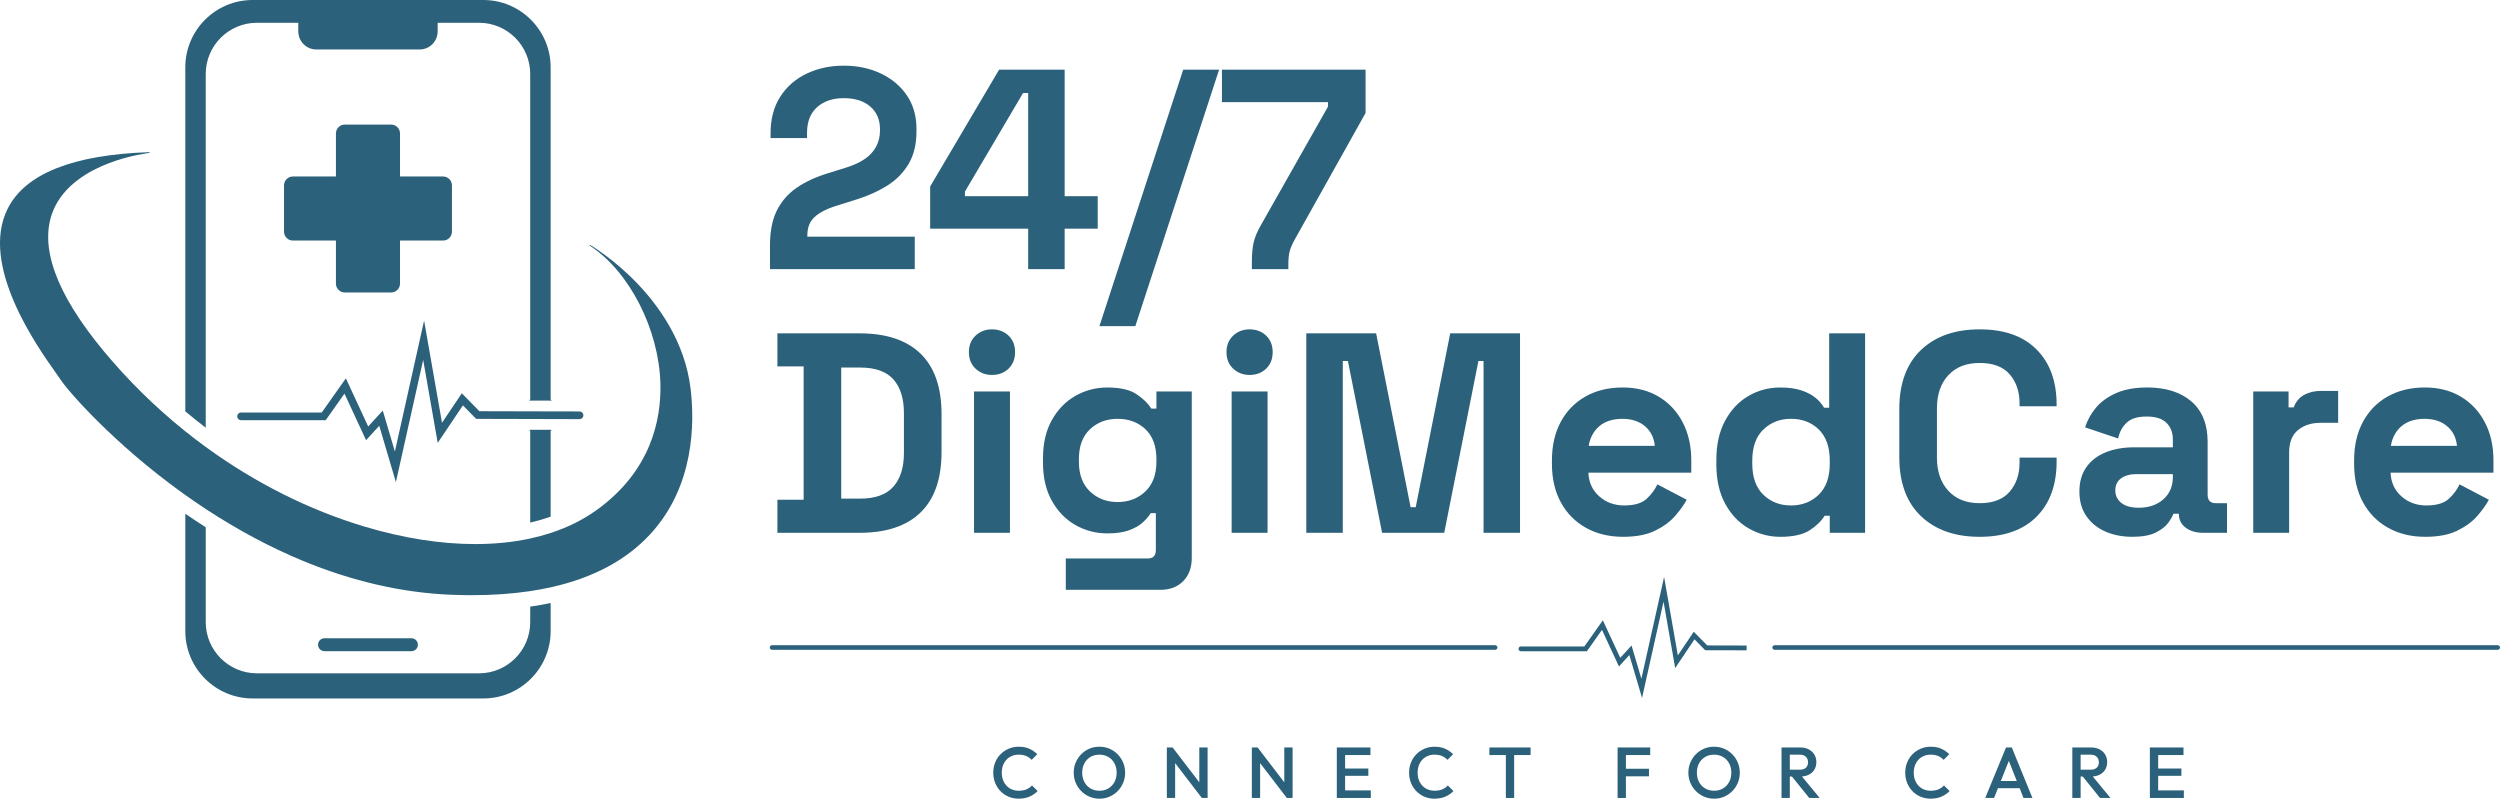
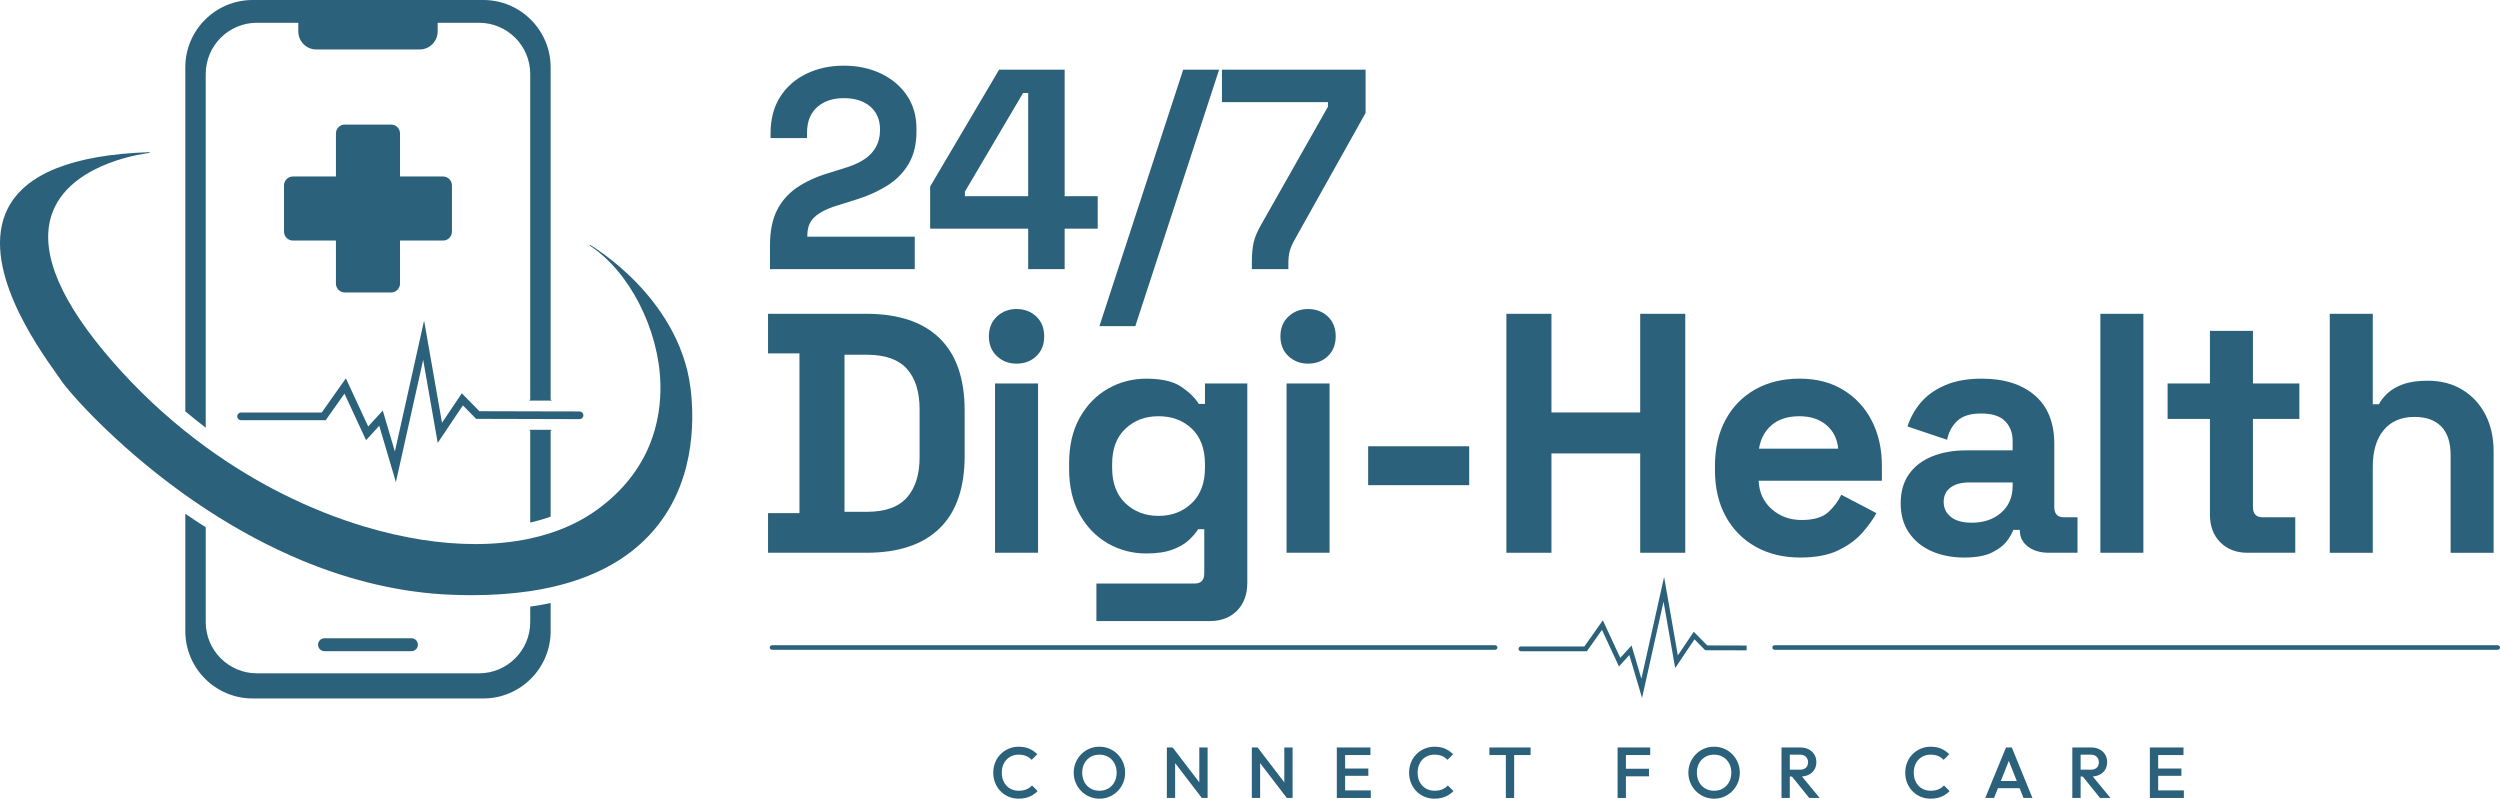
<svg xmlns="http://www.w3.org/2000/svg" id="Layer_2" data-name="Layer 2" viewBox="0 0 2189.51 699.49">
  <defs>
    <style>
      .cls-1 {
        fill: #2b617a;
      }
    </style>
  </defs>
  <g id="Layer_1-2" data-name="Layer 1">
    <g>
      <path class="cls-1" d="M1483.4,553.28l-13.94,20.74-12.04-68.72-19.89,89.16-8.61-29.13-9.88,10.82-15.26-32.87-16.17,22.87h-55.56c-1.16,0-2.11.94-2.11,2.11s.95,2.11,2.11,2.11h57.74l13.23-18.71,14.86,32.02,9.12-9.98,11.11,37.56,18.83-84.37,10.19,58.19,16.9-25.15,9.38,9.54,36.28.09v-4.21l-34.51-.09-11.77-11.97Z" />
      <g>
        <path class="cls-1" d="M482.25,452.48v-75.36h.67s0-.67,0-.67h-.67s-17.89-.05-17.89-.05h-.67s0,.67,0,.67h.67v80.62c6.21-1.45,12.18-3.18,17.89-5.21Z" />
        <path class="cls-1" d="M464.36,544.9c0,24.7-20.1,44.79-44.79,44.79h-194.59c-24.7,0-44.79-20.09-44.79-44.79v-83.12c-5.98-3.8-11.95-7.75-17.89-11.83v102.81c0,32.5,26.44,58.95,58.95,58.95h202.06c32.5,0,58.95-26.44,58.95-58.95v-24.62c-5.79,1.22-11.75,2.27-17.89,3.14v13.62Z" />
        <path class="cls-1" d="M180.19,64.74c0-24.7,20.1-44.79,44.79-44.79h36.26v7.46c0,8.77,7.05,15.91,15.73,15.91h90.62c8.67,0,15.72-7.14,15.72-15.91v-7.46h36.26c24.7,0,44.79,20.09,44.79,44.79v285.42h-.67v.67h.67l17.89.05h.67s0-.67,0-.67h-.67V58.94c0-32.5-26.44-58.94-58.95-58.94h-202.06c-32.5,0-58.95,26.44-58.95,58.94v301.32c5.86,4.92,11.83,9.69,17.89,14.31V64.74Z" />
        <path class="cls-1" d="M360.33,570.31c3.12,0,5.66-2.54,5.66-5.67s-2.54-5.66-5.66-5.66h-76.12c-3.12,0-5.66,2.54-5.66,5.66s2.54,5.67,5.66,5.67h76.12Z" />
        <path class="cls-1" d="M342.55,109.1h-40.55c-4.29,0-7.79,3.49-7.79,7.78v37.69h-37.69c-4.29,0-7.78,3.49-7.78,7.78v40.55c0,4.29,3.49,7.78,7.78,7.78h37.69v37.69c0,4.29,3.49,7.79,7.79,7.79h40.55c4.29,0,7.79-3.49,7.79-7.79v-37.69h37.69c4.29,0,7.78-3.49,7.78-7.78v-40.55c0-4.29-3.49-7.78-7.78-7.78h-37.69v-37.69c0-4.29-3.49-7.78-7.79-7.78Z" />
        <path class="cls-1" d="M482.25,360.3l-17.89-.05h-.67l-43.82-.11-15.42-15.68-17.34,25.8-15.67-89.43v-.09s-.03.09-.03.09l-25.57,114.62-10.61-35.88-12.76,13.96-19.56-42.16-21.13,29.9h-70.66c-1.85,0-3.36,1.51-3.36,3.36s1.51,3.36,3.36,3.36h74.14l16.43-23.25,18.92,40.78,11.53-12.62,14.59,49.35,23.89-107.06,12.73,72.69,22.07-32.84,11.61,11.8,46.64.12h.67l17.89.05h.67l24.66.07c1.84,0,3.36-1.51,3.36-3.36,0-1.86-1.5-3.37-3.35-3.37l-24.66-.07h-.67Z" />
        <path class="cls-1" d="M604.82,340.44c-4.98-41.64-28.68-73.68-47.69-93.24-20.36-20.94-39.81-32.41-40.44-32.78,0,0-.01,0-.01,0l-.35.57s0,0,0,0c34.78,22.5,60.88,73.5,62.06,121.24.77,31.51-8.29,76.25-55.89,110.5-11.63,8.36-24.91,14.99-39.58,19.84-.22.07-.45.15-.67.22-5.76,1.88-11.72,3.49-17.89,4.82-.22.05-.44.1-.67.15-14.82,3.16-30.73,4.74-47.52,4.74-29.99,0-62.76-5.07-96.9-15.3-48.78-14.62-95.8-38.31-138.41-69.27-.22-.16-.45-.32-.67-.49-6.06-4.41-12.02-8.97-17.89-13.68-.22-.18-.45-.36-.67-.54-25.76-20.72-49.64-44.19-70.98-69.96-41.86-50.54-56.7-91.82-44.12-122.69,9.18-22.52,31.63-35.08,48.85-41.66,18.7-7.14,35.43-8.96,35.6-8.98l-.05-.67c-67.24,2.23-109.07,18.98-124.34,49.78-24.49,49.41,25.94,120.44,42.51,143.78,1.71,2.41,3.07,4.32,3.9,5.59,7.12,10.86,47.07,56.29,106.19,98.89.81.59,1.63,1.17,2.44,1.75.23.16.45.32.67.48,5.94,4.22,11.9,8.3,17.89,12.23.22.15.45.3.67.44,27.66,18.11,55.84,33.15,84.05,44.84,43.59,18.06,87.31,28.1,129.94,29.84,6.25.26,12.35.38,18.33.38,18.04,0,34.89-1.16,50.52-3.47.23-.03.45-.07.67-.1,6.15-.92,12.11-2.03,17.89-3.3.22-.05.45-.1.67-.15,36.64-8.23,65.57-23.7,86.46-46.29,39.06-42.24,38.97-98.02,35.44-127.51Z" />
      </g>
      <g>
        <path class="cls-1" d="M674.36,235.71v-20.96c0-12.14,2-22.25,5.99-30.32,3.99-8.07,9.77-14.72,17.35-19.97,7.57-5.24,16.85-9.52,27.83-12.85l16.72-5.24c6.15-2,11.31-4.45,15.47-7.36,4.16-2.91,7.36-6.45,9.61-10.61,2.25-4.16,3.37-8.9,3.37-14.23v-1c0-8.32-2.83-14.93-8.49-19.84-5.66-4.91-13.4-7.36-23.21-7.36s-17.43,2.62-23.34,7.86c-5.91,5.24-8.86,12.77-8.86,22.59v4.49h-31.95v-3.99c0-12.64,2.83-23.37,8.49-32.2,5.65-8.82,13.35-15.55,23.09-20.21,9.73-4.66,20.59-6.99,32.57-6.99s22.79,2.29,32.44,6.86c9.65,4.58,17.26,10.98,22.84,19.22,5.57,8.24,8.36,17.93,8.36,29.08v2.5c0,11.15-2.29,20.59-6.86,28.33-4.58,7.74-10.77,14.06-18.59,18.97-7.82,4.91-16.72,8.95-26.7,12.1l-15.97,4.99c-7.16,2.17-12.73,4.54-16.72,7.11-3.99,2.58-6.78,5.41-8.36,8.49-1.58,3.08-2.37,6.78-2.37,11.11v1h94.09v28.45h-126.78Z" />
        <path class="cls-1" d="M900.48,235.71v-35.44h-85.85v-36.94l60.4-102.33h57.4v110.81h28.95v28.45h-28.95v35.44h-31.95ZM845.07,171.82h55.41v-90.35h-4.49l-50.91,86.35v3.99Z" />
        <path class="cls-1" d="M962.87,285.63l73.38-224.62h31.45l-73.38,224.62h-31.45Z" />
        <path class="cls-1" d="M1096.39,235.71v-6.49c0-6.49.5-12.02,1.5-16.6,1-4.57,3.16-9.77,6.49-15.6l58.65-103.57v-3.99h-92.84v-28.45h125.79v37.94l-61.89,110.56c-2.17,3.83-3.66,7.24-4.49,10.23-.83,2.99-1.25,6.66-1.25,10.98v4.99h-31.95Z" />
      </g>
      <g>
-         <path class="cls-1" d="M680.86,466.64v-28.95h22.96v-116.8h-22.96v-28.95h71.88c23.46,0,41.3,5.95,53.53,17.84,12.23,11.9,18.34,29.57,18.34,53.03v32.94c0,23.46-6.11,41.14-18.34,53.04-12.23,11.9-30.07,17.84-53.53,17.84h-71.88ZM736.76,436.69h16.47c13.31,0,23.04-3.49,29.2-10.48,6.15-6.99,9.23-16.8,9.23-29.45v-34.94c0-12.81-3.08-22.67-9.23-29.57-6.16-6.9-15.89-10.36-29.2-10.36h-16.47v114.8Z" />
-         <path class="cls-1" d="M868.78,328.38c-5.66,0-10.44-1.83-14.35-5.49-3.91-3.66-5.86-8.49-5.86-14.48s1.95-10.81,5.86-14.48c3.91-3.66,8.69-5.49,14.35-5.49s10.65,1.83,14.48,5.49c3.83,3.66,5.74,8.49,5.74,14.48s-1.91,10.82-5.74,14.48c-3.83,3.66-8.65,5.49-14.48,5.49ZM853.06,466.64v-123.79h31.45v123.79h-31.45Z" />
-         <path class="cls-1" d="M913.46,405.25v-3.99c0-12.98,2.58-24.08,7.74-33.32,5.16-9.23,12.02-16.3,20.59-21.21,8.57-4.91,17.93-7.36,28.08-7.36,11.31,0,19.88,2,25.71,5.99,5.82,3.99,10.06,8.15,12.73,12.48h4.49v-14.97h30.95v145.75c0,8.48-2.49,15.26-7.49,20.34-4.99,5.07-11.65,7.61-19.97,7.61h-82.86v-27.45h71.88c4.66,0,6.99-2.5,6.99-7.49v-32.2h-4.49c-1.67,2.66-3.99,5.37-6.99,8.11-2.99,2.75-6.99,5.03-11.98,6.86-4.99,1.83-11.32,2.75-18.97,2.75-10.15,0-19.51-2.45-28.08-7.36-8.57-4.91-15.43-11.98-20.59-21.21-5.16-9.23-7.74-20.34-7.74-33.32ZM978.85,439.69c9.65,0,17.72-3.08,24.21-9.23,6.49-6.15,9.73-14.81,9.73-25.96v-2.5c0-11.31-3.21-20-9.61-26.08-6.41-6.07-14.52-9.11-24.33-9.11s-17.72,3.04-24.21,9.11c-6.49,6.08-9.73,14.77-9.73,26.08v2.5c0,11.15,3.24,19.8,9.73,25.96,6.49,6.16,14.56,9.23,24.21,9.23Z" />
-         <path class="cls-1" d="M1094.39,328.38c-5.66,0-10.44-1.83-14.35-5.49-3.91-3.66-5.87-8.49-5.87-14.48s1.95-10.81,5.87-14.48c3.91-3.66,8.69-5.49,14.35-5.49s10.65,1.83,14.48,5.49c3.83,3.66,5.74,8.49,5.74,14.48s-1.92,10.82-5.74,14.48c-3.83,3.66-8.65,5.49-14.48,5.49ZM1078.67,466.64v-123.79h31.45v123.79h-31.45Z" />
-         <path class="cls-1" d="M1144.06,466.64v-174.7h61.15l30.2,152.24h4.49l30.2-152.24h61.15v174.7h-31.95v-150.49h-4.49l-29.95,150.49h-54.41l-29.95-150.49h-4.49v150.49h-31.95Z" />
-         <path class="cls-1" d="M1421.58,470.14c-12.31,0-23.17-2.62-32.57-7.86-9.4-5.24-16.72-12.64-21.96-22.21-5.24-9.57-7.86-20.84-7.86-33.82v-3c0-12.98,2.58-24.25,7.74-33.82,5.16-9.57,12.39-16.97,21.71-22.21,9.32-5.24,20.13-7.86,32.44-7.86s22.71,2.71,31.7,8.11c8.99,5.41,15.97,12.9,20.96,22.46,4.99,9.57,7.49,20.68,7.49,33.32v10.73h-90.1c.33,8.49,3.49,15.39,9.48,20.71,5.99,5.33,13.31,7.99,21.96,7.99s15.31-1.91,19.47-5.74c4.16-3.83,7.32-8.07,9.48-12.73l25.71,13.48c-2.33,4.33-5.7,9.03-10.11,14.1-4.41,5.08-10.28,9.4-17.59,12.98-7.32,3.58-16.64,5.37-27.95,5.37ZM1391.39,390.52h57.9c-.67-7.15-3.54-12.89-8.61-17.22-5.08-4.32-11.69-6.49-19.84-6.49s-15.22,2.17-20.22,6.49c-4.99,4.33-8.07,10.07-9.23,17.22Z" />
-         <path class="cls-1" d="M1559.1,470.14c-9.82,0-19.01-2.46-27.58-7.36-8.57-4.91-15.43-12.1-20.59-21.59-5.16-9.48-7.74-20.96-7.74-34.44v-3.99c0-13.48,2.58-24.96,7.74-34.44,5.16-9.48,11.98-16.68,20.46-21.59,8.49-4.91,17.72-7.36,27.7-7.36,7.49,0,13.77.87,18.84,2.62,5.07,1.75,9.19,3.95,12.35,6.61,3.16,2.66,5.57,5.49,7.24,8.49h4.49v-65.14h31.45v174.7h-30.95v-14.97h-4.49c-2.83,4.66-7.2,8.9-13.1,12.73-5.91,3.83-14.52,5.74-25.83,5.74ZM1568.58,442.68c9.65,0,17.72-3.12,24.21-9.36s9.73-15.35,9.73-27.33v-2.5c0-11.98-3.21-21.09-9.61-27.33-6.41-6.24-14.52-9.36-24.33-9.36s-17.72,3.12-24.21,9.36c-6.49,6.24-9.73,15.35-9.73,27.33v2.5c0,11.98,3.25,21.09,9.73,27.33,6.49,6.24,14.56,9.36,24.21,9.36Z" />
-         <path class="cls-1" d="M1733.8,470.14c-21.63,0-38.77-6.03-51.41-18.09-12.65-12.06-18.97-29.33-18.97-51.79v-41.93c0-22.46,6.32-39.72,18.97-51.79,12.64-12.06,29.78-18.09,51.41-18.09s38.06,5.87,49.79,17.59,17.6,27.83,17.6,48.29v1.5h-32.45v-2.5c0-10.31-2.87-18.8-8.61-25.46-5.74-6.65-14.52-9.98-26.33-9.98s-20.8,3.58-27.45,10.73c-6.66,7.16-9.98,16.89-9.98,29.2v42.93c0,12.15,3.33,21.84,9.98,29.08,6.65,7.24,15.8,10.86,27.45,10.86s20.59-3.37,26.33-10.11c5.74-6.74,8.61-15.18,8.61-25.33v-4.49h32.45v3.49c0,20.47-5.87,36.56-17.6,48.29-11.73,11.73-28.33,17.6-49.79,17.6Z" />
-         <path class="cls-1" d="M1867.57,470.14c-8.82,0-16.72-1.54-23.71-4.62-6.99-3.08-12.52-7.57-16.6-13.48-4.08-5.9-6.11-13.1-6.11-21.59s2.04-15.6,6.11-21.34c4.08-5.74,9.73-10.07,16.97-12.98,7.24-2.91,15.51-4.37,24.83-4.37h33.94v-6.99c0-5.82-1.83-10.61-5.49-14.35-3.66-3.74-9.48-5.62-17.47-5.62s-13.64,1.79-17.47,5.37c-3.83,3.58-6.33,8.2-7.49,13.85l-28.95-9.73c2-6.32,5.2-12.1,9.61-17.34,4.41-5.24,10.31-9.48,17.72-12.73,7.4-3.25,16.43-4.87,27.08-4.87,16.3,0,29.2,4.08,38.68,12.23,9.48,8.15,14.23,19.97,14.23,35.44v46.17c0,4.99,2.33,7.49,6.99,7.49h9.98v25.96h-20.96c-6.16,0-11.23-1.5-15.22-4.49-3.99-3-5.99-6.99-5.99-11.98v-.25h-4.74c-.67,2-2.16,4.62-4.49,7.86-2.33,3.25-5.99,6.12-10.98,8.61-4.99,2.5-11.82,3.74-20.46,3.74ZM1873.06,444.68c8.82,0,16.01-2.45,21.59-7.36,5.57-4.91,8.36-11.44,8.36-19.59v-2.5h-31.7c-5.83,0-10.4,1.25-13.73,3.74-3.33,2.5-4.99,5.99-4.99,10.48s1.75,8.15,5.24,10.98c3.49,2.83,8.57,4.24,15.22,4.24Z" />
-         <path class="cls-1" d="M1973.39,466.64v-123.79h30.95v13.98h4.49c1.83-4.99,4.87-8.65,9.11-10.98,4.24-2.33,9.19-3.49,14.85-3.49h14.97v27.95h-15.47c-7.99,0-14.56,2.12-19.72,6.36-5.16,4.24-7.74,10.78-7.74,19.59v70.38h-31.45Z" />
-         <path class="cls-1" d="M2124.13,470.14c-12.31,0-23.17-2.62-32.57-7.86-9.4-5.24-16.72-12.64-21.96-22.21-5.24-9.57-7.86-20.84-7.86-33.82v-3c0-12.98,2.58-24.25,7.74-33.82,5.16-9.57,12.39-16.97,21.71-22.21,9.32-5.24,20.13-7.86,32.44-7.86s22.71,2.71,31.7,8.11c8.99,5.41,15.97,12.9,20.96,22.46,4.99,9.57,7.49,20.68,7.49,33.32v10.73h-90.1c.33,8.49,3.49,15.39,9.48,20.71,5.99,5.33,13.31,7.99,21.96,7.99s15.31-1.91,19.47-5.74c4.16-3.83,7.32-8.07,9.48-12.73l25.71,13.48c-2.33,4.33-5.7,9.03-10.11,14.1-4.41,5.08-10.28,9.4-17.59,12.98-7.32,3.58-16.64,5.37-27.95,5.37ZM2093.93,390.52h57.9c-.67-7.15-3.54-12.89-8.61-17.22-5.08-4.32-11.69-6.49-19.84-6.49s-15.22,2.17-20.22,6.49c-4.99,4.33-8.07,10.07-9.23,17.22Z" />
-       </g>
-       <g>
        <path class="cls-1" d="M892.21,699.49c-3.2,0-6.16-.58-8.88-1.74s-5.09-2.78-7.11-4.87c-2.02-2.08-3.58-4.51-4.68-7.27-1.1-2.76-1.64-5.72-1.64-8.88s.55-6.12,1.64-8.88c1.09-2.76,2.65-5.17,4.68-7.23,2.02-2.06,4.39-3.69,7.11-4.87,2.72-1.18,5.68-1.77,8.88-1.77,3.58,0,6.68.59,9.29,1.77,2.61,1.18,4.93,2.78,6.95,4.8l-4.93,4.93c-1.31-1.43-2.9-2.55-4.77-3.35-1.88-.8-4.05-1.2-6.54-1.2-2.19,0-4.19.38-6,1.14-1.81.76-3.38,1.84-4.71,3.25-1.33,1.41-2.35,3.09-3.06,5.02-.72,1.94-1.07,4.07-1.07,6.38s.36,4.44,1.07,6.38c.72,1.94,1.74,3.61,3.06,5.02,1.33,1.41,2.9,2.5,4.71,3.25,1.81.76,3.81,1.14,6,1.14,2.7,0,4.98-.41,6.86-1.23,1.87-.82,3.46-1.95,4.77-3.38l4.93,4.93c-2.02,2.06-4.4,3.69-7.14,4.87-2.74,1.18-5.88,1.77-9.41,1.77Z" />
        <path class="cls-1" d="M962.98,699.49c-3.16,0-6.11-.59-8.85-1.77-2.74-1.18-5.14-2.81-7.2-4.9-2.06-2.08-3.68-4.51-4.83-7.27-1.16-2.76-1.74-5.72-1.74-8.88s.58-6.11,1.74-8.85c1.16-2.74,2.76-5.15,4.8-7.23,2.04-2.08,4.42-3.71,7.14-4.87,2.72-1.16,5.66-1.74,8.81-1.74s6.1.58,8.81,1.74c2.72,1.16,5.11,2.78,7.17,4.87,2.06,2.08,3.67,4.51,4.83,7.27,1.16,2.76,1.74,5.72,1.74,8.88s-.58,6.12-1.74,8.88c-1.16,2.76-2.76,5.17-4.8,7.23-2.04,2.06-4.42,3.69-7.14,4.87-2.72,1.18-5.63,1.77-8.75,1.77ZM962.85,692.54c2.99,0,5.61-.67,7.87-2.02,2.25-1.35,4.02-3.21,5.31-5.59,1.28-2.38,1.93-5.13,1.93-8.25,0-2.32-.37-4.43-1.11-6.35-.74-1.92-1.78-3.58-3.13-4.99-1.35-1.41-2.94-2.5-4.77-3.25-1.83-.76-3.87-1.14-6.1-1.14-2.95,0-5.55.66-7.8,1.99-2.25,1.33-4.02,3.17-5.31,5.53-1.29,2.36-1.93,5.1-1.93,8.21,0,2.32.37,4.46,1.11,6.41.74,1.96,1.77,3.63,3.1,5.02,1.33,1.39,2.92,2.47,4.77,3.25,1.85.78,3.88,1.17,6.07,1.17Z" />
        <path class="cls-1" d="M1021.93,698.86v-44.23h5.05l2.21,8.34v35.89h-7.27ZM1052.57,698.86l-26.47-34.56.88-9.67,26.47,34.56-.88,9.67ZM1052.57,698.86l-2.21-7.77v-36.46h7.27v44.23h-5.05Z" />
        <path class="cls-1" d="M1096.36,698.86v-44.23h5.05l2.21,8.34v35.89h-7.27ZM1127,698.86l-26.47-34.56.88-9.67,26.47,34.56-.88,9.67ZM1127,698.86l-2.21-7.77v-36.46h7.27v44.23h-5.05Z" />
        <path class="cls-1" d="M1170.79,698.86v-44.23h7.27v44.23h-7.27ZM1175.78,661.27v-6.63h24.45v6.63h-24.45ZM1175.78,679.46v-6.38h22.62v6.38h-22.62ZM1175.78,698.86v-6.63h24.77v6.63h-24.77Z" />
        <path class="cls-1" d="M1256.4,699.49c-3.2,0-6.16-.58-8.88-1.74-2.72-1.16-5.09-2.78-7.11-4.87-2.02-2.08-3.58-4.51-4.68-7.27-1.1-2.76-1.64-5.72-1.64-8.88s.55-6.12,1.64-8.88c1.09-2.76,2.65-5.17,4.68-7.23,2.02-2.06,4.39-3.69,7.11-4.87,2.72-1.18,5.67-1.77,8.88-1.77,3.58,0,6.68.59,9.29,1.77,2.61,1.18,4.93,2.78,6.95,4.8l-4.93,4.93c-1.31-1.43-2.9-2.55-4.77-3.35-1.87-.8-4.05-1.2-6.54-1.2-2.19,0-4.19.38-6,1.14-1.81.76-3.38,1.84-4.71,3.25-1.33,1.41-2.35,3.09-3.06,5.02-.72,1.94-1.07,4.07-1.07,6.38s.36,4.44,1.07,6.38c.72,1.94,1.74,3.61,3.06,5.02,1.33,1.41,2.9,2.5,4.71,3.25,1.81.76,3.81,1.14,6,1.14,2.7,0,4.98-.41,6.86-1.23,1.87-.82,3.46-1.95,4.77-3.38l4.93,4.93c-2.02,2.06-4.4,3.69-7.14,4.87s-5.88,1.77-9.41,1.77Z" />
        <path class="cls-1" d="M1304.42,661.27v-6.63h36.08v6.63h-36.08ZM1318.83,698.86v-42.96h7.27v42.96h-7.27Z" />
        <path class="cls-1" d="M1416.7,698.86v-44.23h7.27v44.23h-7.27ZM1421.69,661.27v-6.63h23.57v6.63h-23.57ZM1421.69,679.91v-6.63h22.49v6.63h-22.49Z" />
        <path class="cls-1" d="M1501.3,699.49c-3.16,0-6.11-.59-8.85-1.77-2.74-1.18-5.14-2.81-7.2-4.9-2.06-2.08-3.68-4.51-4.83-7.27-1.16-2.76-1.74-5.72-1.74-8.88s.58-6.11,1.74-8.85c1.16-2.74,2.76-5.15,4.8-7.23s4.42-3.71,7.14-4.87c2.72-1.16,5.65-1.74,8.81-1.74s6.1.58,8.81,1.74c2.72,1.16,5.11,2.78,7.17,4.87,2.06,2.08,3.67,4.51,4.83,7.27,1.16,2.76,1.74,5.72,1.74,8.88s-.58,6.12-1.74,8.88c-1.16,2.76-2.76,5.17-4.8,7.23-2.04,2.06-4.42,3.69-7.14,4.87s-5.63,1.77-8.75,1.77ZM1501.18,692.54c2.99,0,5.61-.67,7.87-2.02,2.25-1.35,4.02-3.21,5.31-5.59s1.93-5.13,1.93-8.25c0-2.32-.37-4.43-1.11-6.35-.74-1.92-1.78-3.58-3.13-4.99-1.35-1.41-2.94-2.5-4.77-3.25-1.83-.76-3.87-1.14-6.1-1.14-2.95,0-5.55.66-7.8,1.99-2.25,1.33-4.02,3.17-5.31,5.53-1.29,2.36-1.93,5.1-1.93,8.21,0,2.32.37,4.46,1.11,6.41.74,1.96,1.77,3.63,3.1,5.02,1.33,1.39,2.92,2.47,4.77,3.25,1.85.78,3.88,1.17,6.07,1.17Z" />
        <path class="cls-1" d="M1560.25,698.86v-44.23h7.27v44.23h-7.27ZM1565.25,680.1v-6h11.18c2.23,0,3.97-.58,5.21-1.74,1.24-1.16,1.86-2.77,1.86-4.83,0-1.85-.61-3.41-1.83-4.68-1.22-1.26-2.95-1.9-5.18-1.9h-11.25v-6.32h11.56c2.78,0,5.22.56,7.33,1.67,2.11,1.12,3.74,2.63,4.9,4.55,1.16,1.92,1.74,4.1,1.74,6.54,0,2.57-.58,4.8-1.74,6.7-1.16,1.9-2.79,3.37-4.9,4.42-2.11,1.05-4.55,1.58-7.33,1.58h-11.56ZM1584.52,698.86l-15.48-19.21,6.76-2.46,17.88,21.67h-9.16Z" />
        <path class="cls-1" d="M1690.92,699.49c-3.2,0-6.16-.58-8.88-1.74-2.72-1.16-5.09-2.78-7.11-4.87-2.02-2.08-3.58-4.51-4.68-7.27-1.1-2.76-1.64-5.72-1.64-8.88s.55-6.12,1.64-8.88c1.09-2.76,2.65-5.17,4.68-7.23,2.02-2.06,4.39-3.69,7.11-4.87,2.72-1.18,5.67-1.77,8.88-1.77,3.58,0,6.68.59,9.29,1.77,2.61,1.18,4.93,2.78,6.95,4.8l-4.93,4.93c-1.31-1.43-2.9-2.55-4.77-3.35-1.87-.8-4.05-1.2-6.54-1.2-2.19,0-4.19.38-6,1.14-1.81.76-3.38,1.84-4.71,3.25-1.33,1.41-2.35,3.09-3.06,5.02-.72,1.94-1.07,4.07-1.07,6.38s.36,4.44,1.07,6.38c.72,1.94,1.74,3.61,3.06,5.02,1.33,1.41,2.9,2.5,4.71,3.25,1.81.76,3.81,1.14,6,1.14,2.7,0,4.98-.41,6.86-1.23,1.87-.82,3.46-1.95,4.77-3.38l4.93,4.93c-2.02,2.06-4.4,3.69-7.14,4.87s-5.88,1.77-9.41,1.77Z" />
        <path class="cls-1" d="M1738.68,698.86l18.2-44.23h5.06l18.07,44.23h-7.83l-14.15-35.83h2.65l-14.28,35.83h-7.71ZM1747.66,690.33v-6.32h23.44v6.32h-23.44Z" />
        <path class="cls-1" d="M1814.95,698.86v-44.23h7.27v44.23h-7.27ZM1819.94,680.1v-6h11.18c2.23,0,3.97-.58,5.21-1.74,1.24-1.16,1.86-2.77,1.86-4.83,0-1.85-.61-3.41-1.83-4.68-1.22-1.26-2.95-1.9-5.18-1.9h-11.25v-6.32h11.56c2.78,0,5.22.56,7.33,1.67,2.11,1.12,3.74,2.63,4.9,4.55,1.16,1.92,1.74,4.1,1.74,6.54,0,2.57-.58,4.8-1.74,6.7-1.16,1.9-2.79,3.37-4.9,4.42-2.11,1.05-4.55,1.58-7.33,1.58h-11.56ZM1839.21,698.86l-15.48-19.21,6.76-2.46,17.88,21.67h-9.16Z" />
        <path class="cls-1" d="M1882.87,698.86v-44.23h7.27v44.23h-7.27ZM1887.86,661.27v-6.63h24.45v6.63h-24.45ZM1887.86,679.46v-6.38h22.62v6.38h-22.62ZM1887.86,698.86v-6.63h24.77v6.63h-24.77Z" />
      </g>
      <path class="cls-1" d="M2187.51,569.09h-633.29c-1.1,0-2-.9-2-2s.9-2,2-2h633.29c1.1,0,2,.9,2,2s-.9,2-2,2Z" />
      <path class="cls-1" d="M1309.46,569.09h-633.29c-1.1,0-2-.9-2-2s.9-2,2-2h633.29c1.1,0,2,.9,2,2s-.9,2-2,2Z" />
+       <g>
+         <path class="cls-1" d="M672.65,484.11v-34.68h27.51v-139.92h-27.51v-34.68h86.1c28.1,0,49.48,7.13,64.13,21.38,14.65,14.25,21.97,35.43,21.97,63.53v39.46c0,28.1-7.32,49.28-21.97,63.53-14.65,14.25-36.03,21.38-64.13,21.38h-86.1ZM739.62,448.24h19.73c15.94,0,27.6-4.18,34.98-12.56,7.37-8.37,11.06-20.13,11.06-35.28v-41.86c0-15.35-3.69-27.16-11.06-35.43-7.38-8.27-19.04-12.41-34.98-12.41h-19.73v137.53Z" />
+         <path class="cls-1" d="M890.29,318.48c-6.78,0-12.51-2.19-17.19-6.58-4.69-4.38-7.03-10.16-7.03-17.34s2.34-12.95,7.03-17.34c4.68-4.38,10.41-6.58,17.19-6.58s12.75,2.2,17.34,6.58c4.58,4.39,6.88,10.17,6.88,17.34s-2.29,12.96-6.88,17.34c-4.59,4.39-10.37,6.58-17.34,6.58ZM871.46,484.11v-148.29h37.67v148.29h-37.67Z" />
+         <path class="cls-1" d="M936.33,410.57v-4.78c0-15.55,3.09-28.85,9.27-39.91,6.18-11.06,14.4-19.53,24.67-25.41,10.26-5.88,21.48-8.82,33.63-8.82,13.55,0,23.82,2.39,30.79,7.18,6.97,4.78,12.06,9.77,15.25,14.95h5.38v-17.94h37.07v174.6c0,10.16-2.99,18.28-8.97,24.37-5.98,6.08-13.95,9.12-23.92,9.12h-99.26v-32.89h86.1c5.58,0,8.37-2.99,8.37-8.97v-38.57h-5.38c-1.99,3.19-4.78,6.43-8.37,9.72-3.59,3.29-8.37,6.03-14.35,8.22-5.98,2.2-13.56,3.29-22.72,3.29-12.16,0-23.37-2.94-33.63-8.82-10.27-5.88-18.49-14.35-24.67-25.41-6.18-11.06-9.27-24.37-9.27-39.91ZM1014.66,451.82c11.56,0,21.23-3.69,29-11.06,7.77-7.37,11.66-17.74,11.66-31.09v-2.99c0-13.55-3.84-23.96-11.51-31.24-7.67-7.27-17.39-10.91-29.15-10.91s-21.23,3.64-29,10.91c-7.77,7.28-11.66,17.69-11.66,31.24v2.99c0,13.36,3.89,23.72,11.66,31.09,7.77,7.38,17.44,11.06,29,11.06Z" />
+         <path class="cls-1" d="M1145.61,318.48c-6.78,0-12.51-2.19-17.19-6.58-4.68-4.38-7.02-10.16-7.02-17.34s2.34-12.95,7.02-17.34c4.68-4.38,10.41-6.58,17.19-6.58s12.75,2.2,17.34,6.58c4.58,4.39,6.87,10.17,6.87,17.34s-2.29,12.96-6.87,17.34c-4.59,4.39-10.37,6.58-17.34,6.58ZM1126.77,484.11v-148.29h37.67v148.29h-37.67Z" />
+         <path class="cls-1" d="M1198.23,424.92v-34.08h88.5v34.08h-88.5Z" />
+         <path class="cls-1" d="M1319.31,484.11v-209.28h39.46v86.4h77.73v-86.4h39.46v209.28h-39.46v-87h-77.73v87h-39.46Z" />
+         <path class="cls-1" d="M1576.72,488.3c-14.75,0-27.76-3.14-39.02-9.42-11.26-6.28-20.03-15.14-26.31-26.61-6.28-11.46-9.42-24.96-9.42-40.51v-3.59c0-15.55,3.09-29.05,9.27-40.51,6.18-11.46,14.85-20.33,26.01-26.61,11.16-6.28,24.11-9.42,38.87-9.42s27.21,3.24,37.97,9.72c10.76,6.48,19.13,15.45,25.11,26.91,5.98,11.46,8.97,24.77,8.97,39.91v12.86h-107.93c.4,10.16,4.19,18.44,11.36,24.81,7.17,6.38,15.94,9.57,26.31,9.57s18.33-2.29,23.32-6.88c4.98-4.58,8.77-9.67,11.36-15.25l30.79,16.14c-2.79,5.19-6.83,10.81-12.11,16.89-5.28,6.08-12.31,11.26-21.08,15.55-8.77,4.28-19.93,6.43-33.48,6.43ZM1540.54,392.93h69.36c-.8-8.57-4.24-15.44-10.31-20.63-6.08-5.18-14-7.77-23.77-7.77s-18.24,2.59-24.22,7.77c-5.98,5.19-9.67,12.06-11.06,20.63Z" />
+         <path class="cls-1" d="M1720.22,488.3c-10.57,0-20.03-1.85-28.4-5.53-8.37-3.69-15-9.07-19.88-16.14-4.89-7.07-7.32-15.7-7.32-25.86s2.44-18.69,7.32-25.56c4.88-6.88,11.66-12.06,20.33-15.55,8.67-3.48,18.58-5.23,29.75-5.23h40.66v-8.37c0-6.97-2.2-12.71-6.58-17.19-4.39-4.48-11.36-6.73-20.93-6.73s-16.35,2.14-20.93,6.43c-4.59,4.29-7.58,9.82-8.97,16.59l-34.68-11.66c2.39-7.57,6.23-14.5,11.51-20.78,5.28-6.28,12.36-11.36,21.23-15.25,8.87-3.89,19.68-5.83,32.44-5.83,19.53,0,34.98,4.89,46.34,14.65,11.36,9.77,17.04,23.92,17.04,42.45v55.31c0,5.98,2.79,8.97,8.37,8.97h11.96v31.09h-25.11c-7.38,0-13.45-1.79-18.24-5.38-4.78-3.59-7.17-8.37-7.17-14.35v-.3h-5.68c-.8,2.39-2.59,5.53-5.38,9.42-2.79,3.89-7.17,7.32-13.15,10.31-5.98,2.99-14.15,4.48-24.52,4.48ZM1726.8,457.8c10.56,0,19.18-2.94,25.86-8.82,6.68-5.88,10.02-13.7,10.02-23.47v-2.99h-37.97c-6.98,0-12.46,1.49-16.44,4.48-3.99,2.99-5.98,7.18-5.98,12.56s2.09,9.77,6.28,13.15c4.19,3.39,10.26,5.08,18.24,5.08Z" />
+         <path class="cls-1" d="M1839.51,484.11v-209.28h37.67v209.28h-37.67Z" />
+         <path class="cls-1" d="M1968.36,484.11c-9.77,0-17.69-3.04-23.77-9.12-6.08-6.08-9.12-14.2-9.12-24.37v-83.71h-37.07v-31.09h37.07v-46.04h37.67v46.04h40.66v31.09h-40.66v77.14c0,5.98,2.79,8.97,8.37,8.97h28.7v31.09h-41.86Z" />
+         <path class="cls-1" d="M2040.42,484.11v-209.28h37.67v79.23h5.38c1.59-3.19,4.08-6.38,7.47-9.57,3.39-3.19,7.92-5.83,13.6-7.92,5.68-2.09,12.9-3.14,21.68-3.14,11.56,0,21.68,2.64,30.35,7.92,8.67,5.28,15.4,12.56,20.18,21.83,4.78,9.27,7.18,20.08,7.18,32.44v88.5h-37.67v-85.51c0-11.16-2.74-19.53-8.22-25.11-5.48-5.58-13.3-8.37-23.47-8.37-11.56,0-20.53,3.84-26.91,11.51-6.38,7.68-9.57,18.39-9.57,32.14v75.34h-37.67Z" />
+       </g>
    </g>
  </g>
</svg>
